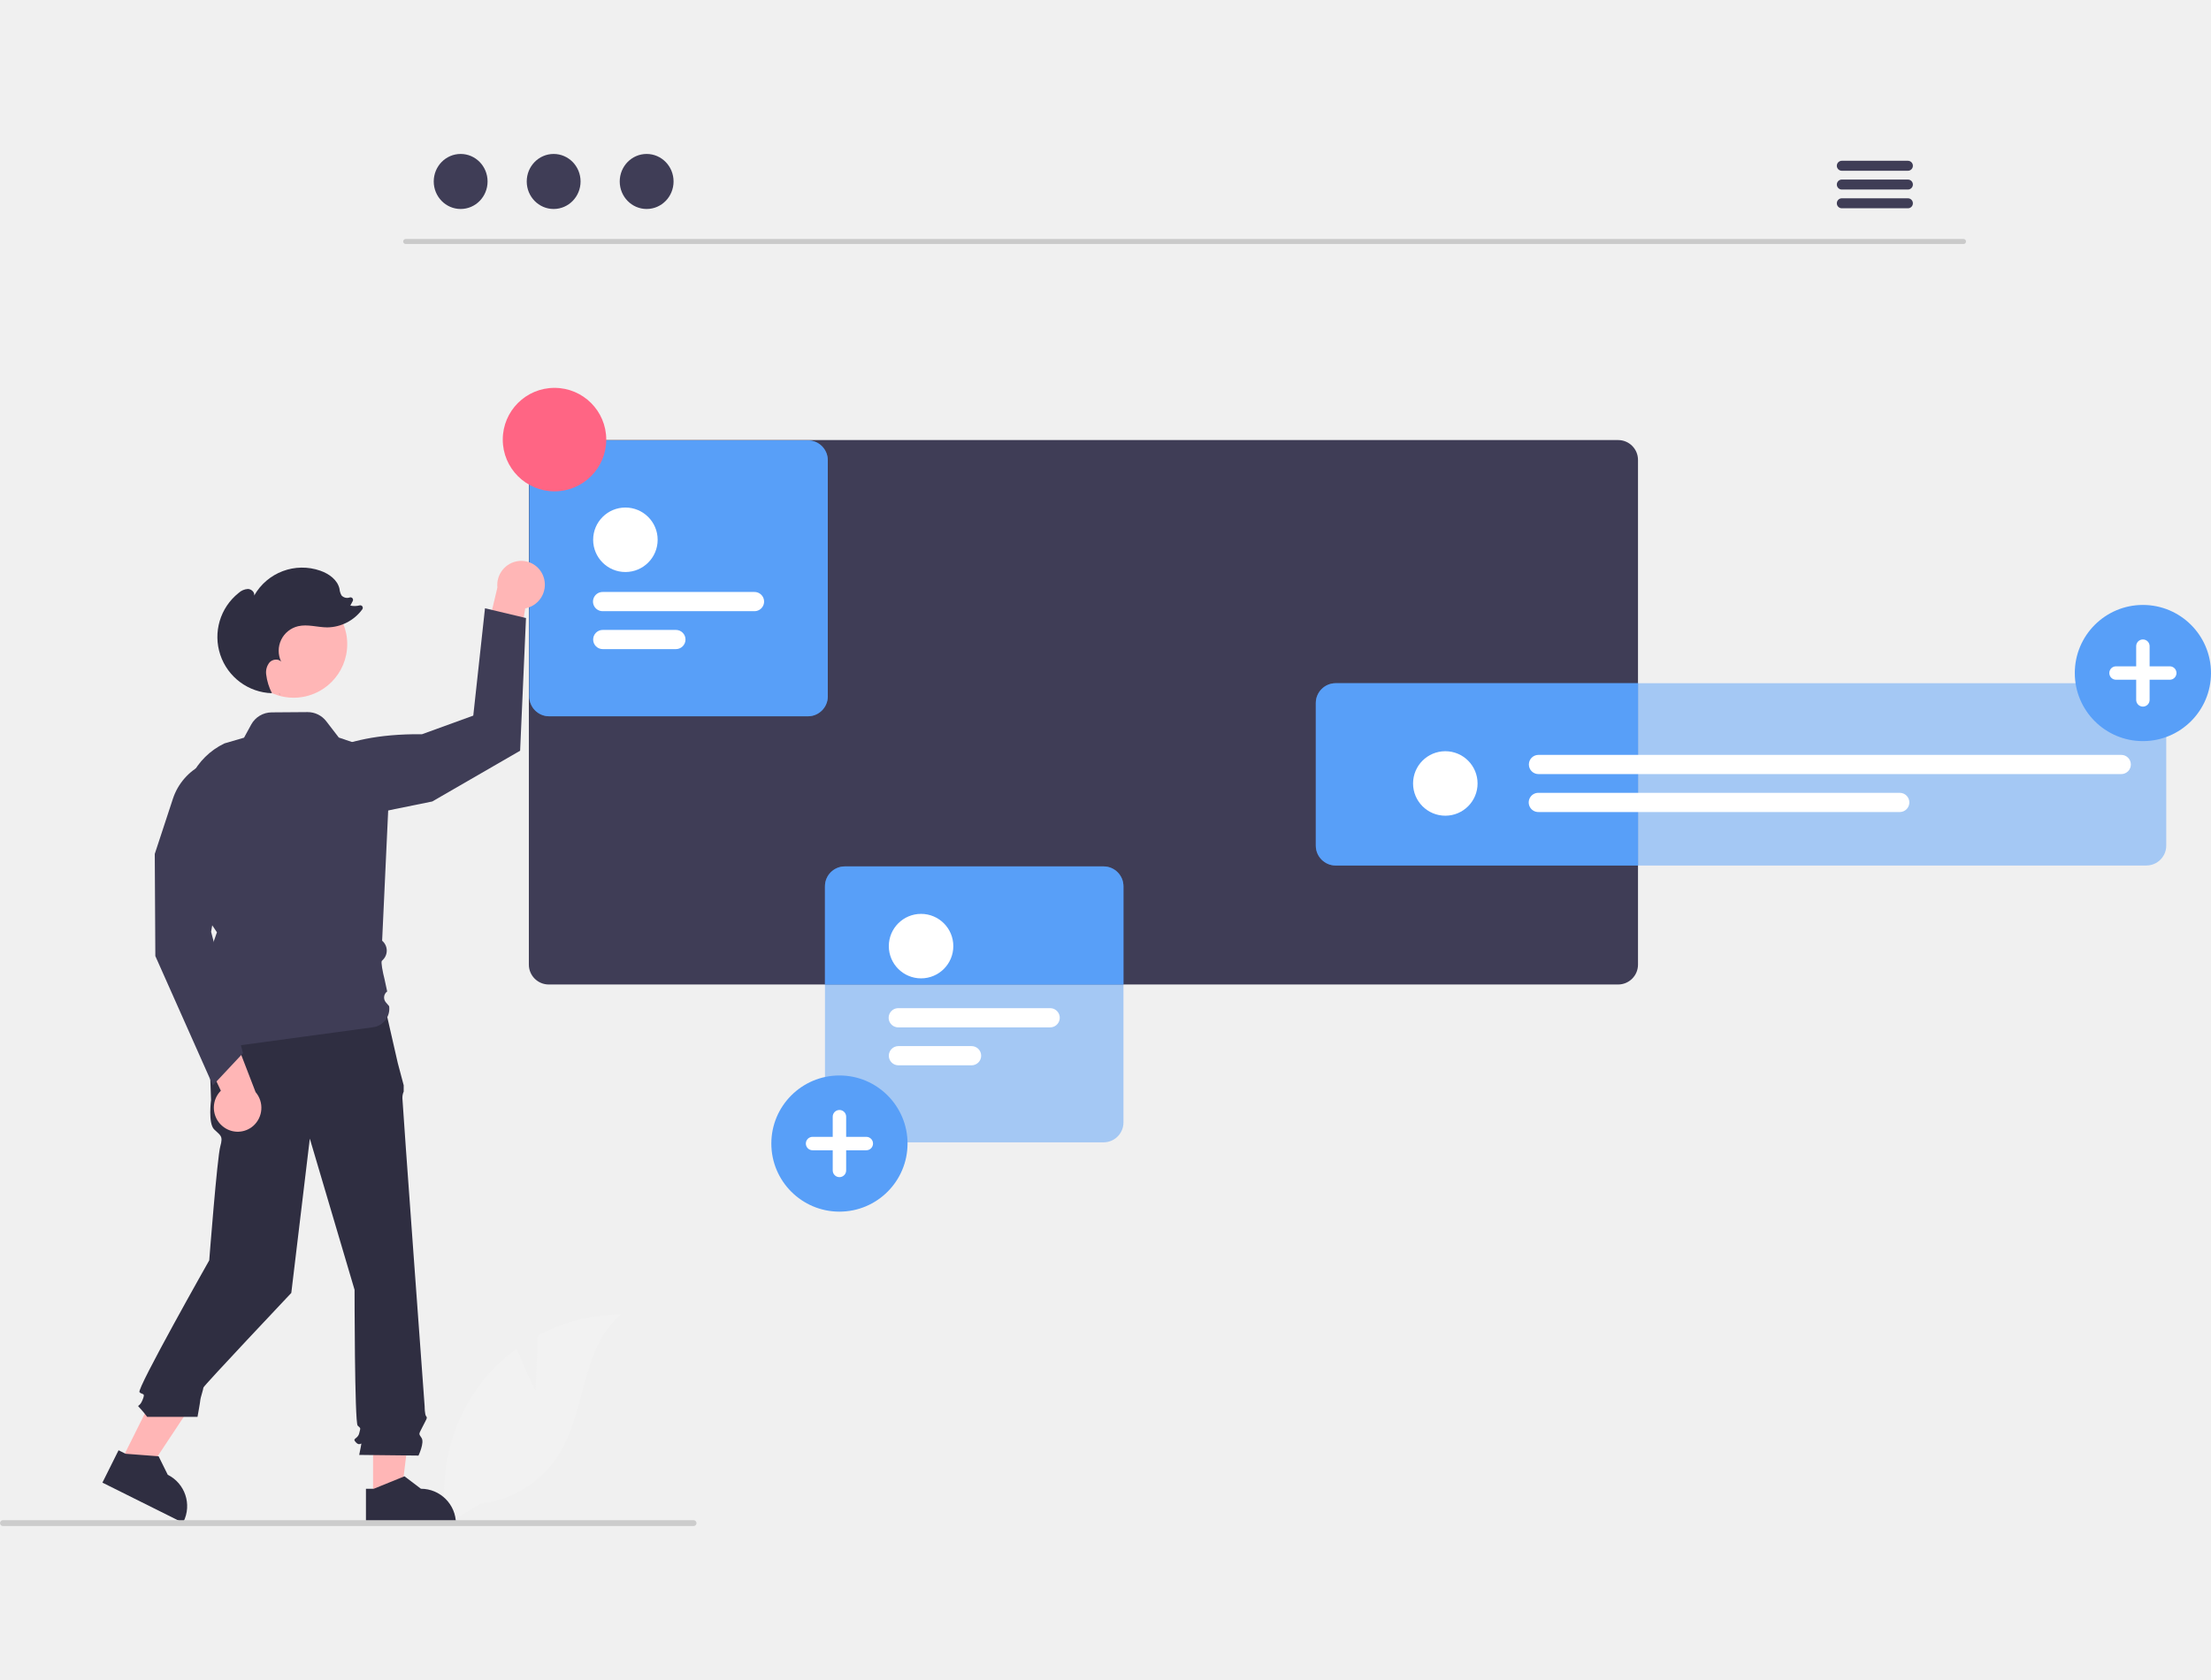
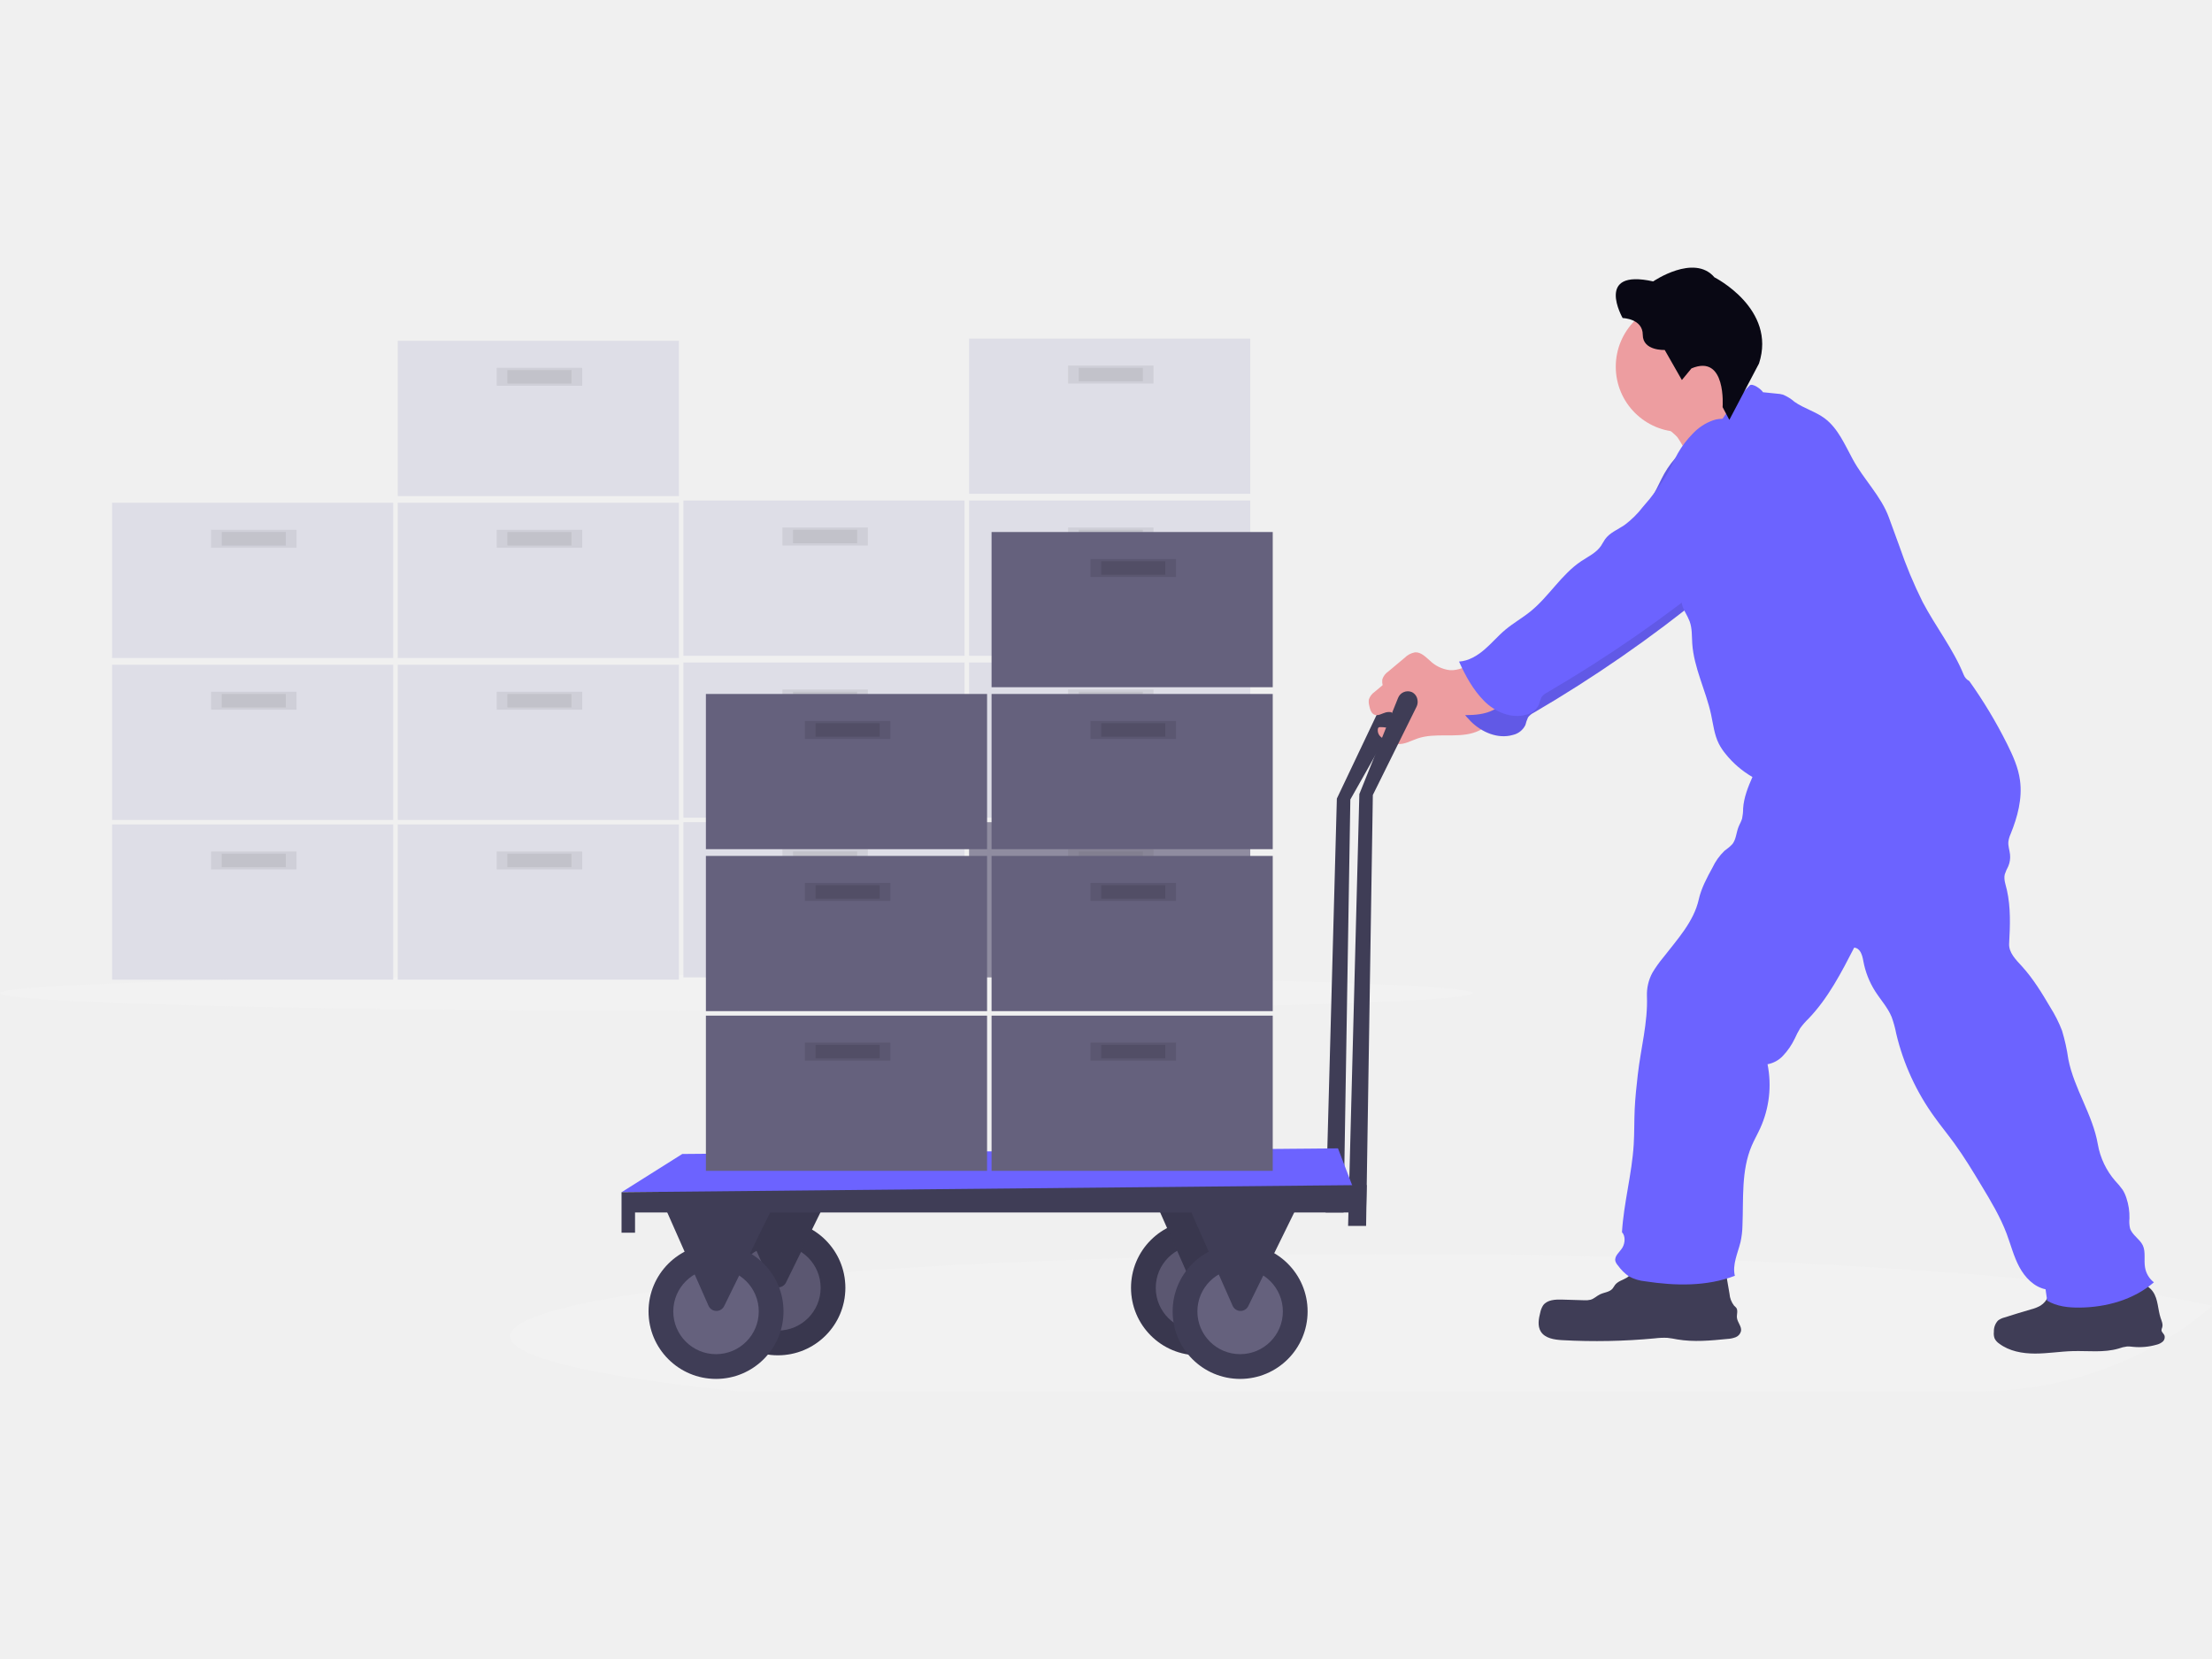
- <svg xmlns="http://www.w3.org/2000/svg" width="500" height="380" viewBox="0 0 897.318 556.975">
-   <path fill="#f2f2f2" d="m217.339 502.047.998-22.434a72.46 72.46 0 0 1 33.795-8.555c-16.231 13.27-14.203 38.85-25.207 56.696a43.58 43.58 0 0 1-31.96 20.14l-13.583 8.317a73.03 73.03 0 0 1 15.393-59.18 70.5 70.5 0 0 1 12.965-12.045c3.253 8.578 7.599 17.06 7.599 17.06" />
-   <path fill="#cacaca" d="M796.921 36.552H164.598a1.016 1.016 0 0 1 0-2.03h632.324a1.016 1.016 0 0 1 0 2.03" />
-   <ellipse cx="186.953" cy="11.169" fill="#3f3d56" rx="10.925" ry="11.169" />
-   <ellipse cx="224.695" cy="11.169" fill="#3f3d56" rx="10.925" ry="11.169" />
-   <ellipse cx="262.437" cy="11.169" fill="#3f3d56" rx="10.925" ry="11.169" />
-   <path fill="#3f3d56" d="M774.304 2.768h-26.81a2.03 2.03 0 0 0 0 4.06h26.81a2.03 2.03 0 0 0 0-4.06m0 7.62h-26.81a2.03 2.03 0 0 0 0 4.06h26.81a2.03 2.03 0 0 0 0-4.06m0 7.61h-26.81a2.03 2.03 0 0 0 0 4.06h26.81a2.03 2.03 0 0 0 0-4.06m-117.591 98.143h-434.01a8.07 8.07 0 0 0-8.07 8.06v204.87a8.08 8.08 0 0 0 8.07 8.07h434.01a8.077 8.077 0 0 0 8.06-8.07v-204.87a8.07 8.07 0 0 0-8.06-8.06" />
-   <path fill="#589ff8" d="M542.073 214.842a8.07 8.07 0 0 0-8.06 8.06v57.87a8.077 8.077 0 0 0 8.06 8.07h122.7v-74Z" />
-   <path fill="#589ff8" d="M871.088 288.837h-329.01a8.076 8.076 0 0 1-8.067-8.066v-57.868a8.075 8.075 0 0 1 8.067-8.066h329.01a8.075 8.075 0 0 1 8.066 8.066v57.868a8.076 8.076 0 0 1-8.066 8.066" opacity=".5" />
-   <circle cx="586.571" cy="255.537" r="13.089" fill="#fff" />
-   <path fill="#fff" d="M860.894 251.734H624.38a3.898 3.898 0 1 1 0-7.796h236.514a3.898 3.898 0 1 1 0 7.796m-89.831 15.401H624.38a3.898 3.898 0 1 1 0-7.795h146.683a3.898 3.898 0 0 1 0 7.795" />
-   <path fill="#ffb6b6" d="m151.406 545.537 11.328-.001 5.389-43.693h-16.719z" />
-   <path fill="#2f2e41" d="M148.517 541.838h3.188l12.449-5.062 6.671 5.061h.001a14.22 14.22 0 0 1 14.217 14.217v.462l-36.526.001Z" />
-   <path fill="#ffb6b6" d="m49.051 530.809 10.139 5.053 24.314-36.701-14.963-7.458z" />
-   <path fill="#2f2e41" d="m48.115 526.21 2.854 1.422 13.4 1.022 3.712 7.507h.001a14.22 14.22 0 0 1 6.382 19.066l-.206.413-32.69-16.292Zm108.31-179.114-72.026 1.88 1.253 35.073s-1.253 9.395 1.252 11.9 3.758 2.505 2.506 6.89-4.491 46.273-4.491 46.273-29.562 52.27-28.31 53.522 2.506 0 1.253 3.132-2.505 1.879-1.252 3.132a46 46 0 0 1 3.131 3.757h20.416s1.142-6.263 1.142-6.889 1.252-4.384 1.252-5.01 35.67-38.418 35.67-38.418l7.515-62.631 18.163 61.378s0 53.863 1.253 55.116 1.252.626.626 3.132-3.132 1.878-1.253 3.757 2.505-1.252 1.88 1.88l-.627 3.13 24.062.27s2.506-5.28 1.253-7.159-1.178-1.366.35-4.44 2.155-3.702 1.529-4.328-.626-3.958-.626-3.958-9.031-123.183-9.031-125.062a6.25 6.25 0 0 1 .52-2.818v-2.55l-2.4-9.038Z" />
-   <path fill="#589ff8" d="M869.68 238.348a27.638 27.638 0 1 1 27.638-27.638 27.64 27.64 0 0 1-27.638 27.638" />
-   <path fill="#fff" d="M880.586 207.984h-8.18v-8.18a2.726 2.726 0 0 0-5.452 0v8.18h-8.179a2.726 2.726 0 1 0 0 5.452h8.18v8.18a2.726 2.726 0 0 0 5.452 0v-8.18h8.179a2.726 2.726 0 1 0 0-5.452" />
-   <path fill="#589ff8" d="M447.883 289.212h-105.01a8.08 8.08 0 0 0-8.07 8.07v39.86h121.14v-39.86a8.077 8.077 0 0 0-8.06-8.07" />
-   <path fill="#589ff8" d="M447.88 401.212H342.87a8.076 8.076 0 0 1-8.067-8.067v-95.867a8.075 8.075 0 0 1 8.067-8.067h105.01a8.075 8.075 0 0 1 8.066 8.067v95.867a8.076 8.076 0 0 1-8.066 8.067" opacity=".5" />
-   <circle cx="373.808" cy="321.563" r="13.089" fill="#fff" />
-   <path fill="#fff" d="M426.131 354.547h-61.514a3.898 3.898 0 1 1 0-7.795h61.514a3.898 3.898 0 1 1 0 7.795M394.3 369.95h-29.683a3.898 3.898 0 0 1 0-7.797H394.3a3.898 3.898 0 0 1 0 7.796" />
-   <path fill="#589ff8" d="M340.68 429.348a27.638 27.638 0 1 1 27.638-27.638 27.64 27.64 0 0 1-27.638 27.638" />
-   <path fill="#fff" d="M351.586 398.984h-8.18v-8.18a2.726 2.726 0 1 0-5.452 0v8.18h-8.179a2.726 2.726 0 1 0 0 5.452h8.18v8.18a2.726 2.726 0 1 0 5.452 0v-8.18h8.179a2.726 2.726 0 1 0 0-5.452" />
-   <path fill="#589ff8" d="M327.887 228.266h-105.01a8.076 8.076 0 0 1-8.067-8.066v-95.867a8.075 8.075 0 0 1 8.067-8.067h105.01a8.075 8.075 0 0 1 8.066 8.067V220.2a8.076 8.076 0 0 1-8.066 8.066" />
-   <circle cx="253.816" cy="156.618" r="13.089" fill="#589ff8" />
-   <path fill="#589ff8" d="M306.139 185.602h-61.514a3.898 3.898 0 1 1 0-7.795h61.514a3.898 3.898 0 1 1 0 7.795m-31.831 15.402h-29.683a3.898 3.898 0 1 1 0-7.796h29.683a3.898 3.898 0 1 1 0 7.796" />
-   <path fill="#589ff8" d="M327.887 228.266h-105.01a8.076 8.076 0 0 1-8.067-8.066v-95.867a8.075 8.075 0 0 1 8.067-8.067h105.01a8.075 8.075 0 0 1 8.066 8.067V220.2a8.076 8.076 0 0 1-8.066 8.066" opacity=".5" />
-   <circle cx="253.816" cy="156.618" r="13.089" fill="#fff" />
-   <path fill="#fff" d="M306.139 185.602h-61.514a3.898 3.898 0 1 1 0-7.795h61.514a3.898 3.898 0 1 1 0 7.795m-31.831 15.402h-29.683a3.898 3.898 0 1 1 0-7.796h29.683a3.898 3.898 0 1 1 0 7.796" />
-   <circle cx="225.043" cy="115.951" r="21" fill="#ff6584" />
-   <path fill="#ccc" d="M282.67 555.785a1.186 1.186 0 0 1-1.19 1.19H1.19a1.19 1.19 0 0 1 0-2.38h280.29a1.187 1.187 0 0 1 1.19 1.19" />
-   <path fill="#ffb6b6" d="M220.555 171.576a9.77 9.77 0 0 1-5.759 12.435 9.6 9.6 0 0 1-1.635.451l-5.547 33.96-13.01-12.013 7.262-30.407a9.806 9.806 0 0 1 8.59-10.76 9.55 9.55 0 0 1 10.099 6.334" />
-   <path fill="#3f3d56" d="M124.54 248.524s10.098-13.341 46.74-12.976l20.797-7.556 4.753-43.57 16.636 3.96-2.377 53.87-35.648 20.596-46.739 9.506Z" />
-   <circle cx="119.175" cy="198.983" r="21.747" fill="#ffb6b6" data-name="ab6171fa-7d69-4734-b81c-8dff60f9761b" />
-   <path fill="#3f3d56" d="M82.367 363.878a.4.4 0 0 1-.114-.016c-.401-.112-.719-.2.73-12.73l1.564-9.903-1.526-8.744-2.568-2.568 4.127-4.127 3.463-9.838-5.993-8.88-6.875-36.317a28.97 28.97 0 0 1 15.91-31.478l7.958-2.325 2.896-5.31a9.52 9.52 0 0 1 8.286-4.962l14.573-.11a9.52 9.52 0 0 1 7.617 3.716l5.084 6.609 21.082 7.161-3.495 75.322a5.233 5.233 0 0 1 .359 7.695c-.22.221-.393.401-.5.52-.356.505.31 4.275 1.134 7.475l1.056 4.902a3.013 3.013 0 0 0-.548 4.398l1.347 1.59a7.6 7.6 0 0 1-6.508 8.536c-19.267 2.622-68.958 9.384-69.059 9.384" />
-   <path fill="#2f2e41" d="M113.612 219.665q-.14-.307-.278-.615c.036 0 .07.006.106.007Zm-16.789-41.441a6.05 6.05 0 0 1 3.792-1.64c1.406.046 2.832 1.316 2.54 2.693a22.35 22.35 0 0 1 26.896-10.085c3.495 1.233 6.922 3.7 7.725 7.318a6.6 6.6 0 0 0 .83 2.702 3.08 3.08 0 0 0 3.283.832l.034-.01a1.028 1.028 0 0 1 1.242 1.45l-.989 1.844a7.9 7.9 0 0 0 3.776-.08 1.027 1.027 0 0 1 1.09 1.598 17.9 17.9 0 0 1-14.269 7.334c-3.951-.024-7.943-1.386-11.789-.477a10.24 10.24 0 0 0-6.887 14.375c-1.182-1.292-3.466-.986-4.674.28a6.4 6.4 0 0 0-1.4 4.906 22.8 22.8 0 0 0 2.337 7.638 22.836 22.836 0 0 1-13.537-40.678" />
-   <path fill="#ffb6b6" d="M90.84 395.068a9.77 9.77 0 0 1-2.303-13.509 9.6 9.6 0 0 1 1.092-1.298l-14.675-31.123 17.527 2.525 11.249 29.167a9.806 9.806 0 0 1-.98 13.733 9.55 9.55 0 0 1-11.91.505" />
-   <path fill="#3f3d56" d="m86.395 378.074-23.352-52.483-.234-41.452 7.361-22.39a23.925 23.925 0 0 1 30.828-15.04l.162.058.068.158c.272.635 6.446 15.907-11.867 47.323l-3.686 21.496 12.933 49.274Z" />
+ <svg xmlns="http://www.w3.org/2000/svg" width="400" height="300" viewBox="0 0 800 406.41" role="img" artist="Katerina Limpitsouni" source="https://undraw.co/">
+   <g transform="translate(-409.001 -366.07)">
+     <ellipse cx="266.354" cy="6.508" rx="266.354" ry="6.508" transform="translate(409 621.95)" fill="#f2f2f2" />
+     <g transform="translate(449.528 392.537)" opacity="0.7">
+       <rect width="101.69" height="56.133" transform="translate(0 174.907)" fill="#d6d6e3" />
+       <rect width="30.914" height="6.508" transform="translate(35.795 184.67)" opacity="0.1" />
+       <rect width="23.185" height="4.881" transform="translate(39.659 185.483)" opacity="0.1" />
+       <rect width="101.69" height="56.133" transform="translate(103.317 174.907)" fill="#d6d6e3" />
+       <rect width="30.914" height="6.508" transform="translate(139.112 184.67)" opacity="0.1" />
+       <rect width="23.185" height="4.881" transform="translate(142.977 185.483)" opacity="0.1" />
+       <rect width="101.69" height="56.133" transform="translate(0 117.147)" fill="#d6d6e3" />
+       <rect width="30.914" height="6.508" transform="translate(35.795 126.91)" opacity="0.1" />
+       <rect width="23.185" height="4.881" transform="translate(39.659 127.723)" opacity="0.1" />
+       <rect width="101.69" height="56.133" transform="translate(103.317 117.147)" fill="#d6d6e3" />
+       <rect width="30.914" height="6.508" transform="translate(139.112 126.91)" opacity="0.1" />
+       <rect width="23.185" height="4.881" transform="translate(142.977 127.723)" opacity="0.1" />
+       <rect width="101.69" height="56.133" transform="translate(0 58.574)" fill="#d6d6e3" />
+       <rect width="30.914" height="6.508" transform="translate(35.795 68.336)" fill="#090814" opacity="0.1" />
+       <rect width="23.185" height="4.881" transform="translate(39.659 69.149)" opacity="0.1" />
+       <rect width="101.69" height="56.133" transform="translate(103.317 58.574)" fill="#d6d6e3" />
+       <rect width="30.914" height="6.508" transform="translate(139.112 68.336)" opacity="0.1" />
+       <rect width="23.185" height="4.881" transform="translate(142.977 69.149)" opacity="0.1" />
+       <rect width="101.69" height="56.133" transform="translate(103.317 0)" fill="#d6d6e3" />
+       <rect width="30.914" height="6.508" transform="translate(139.112 9.762)" opacity="0.1" />
+       <rect width="23.185" height="4.881" transform="translate(142.977 10.576)" opacity="0.1" />
+     </g>
+     <g transform="translate(656.163 391.723)" opacity="0.7">
+       <rect width="101.69" height="56.133" transform="translate(0 174.907)" fill="#d6d6e3" />
+       <rect width="30.914" height="6.508" transform="translate(35.795 184.67)" opacity="0.1" />
+       <rect width="23.185" height="4.881" transform="translate(39.659 185.483)" opacity="0.1" />
+       <rect width="101.69" height="56.133" transform="translate(103.317 174.907)" fill="#65617d" />
+       <rect width="30.914" height="6.508" transform="translate(139.112 184.67)" opacity="0.1" />
+       <rect width="23.185" height="4.881" transform="translate(142.977 185.483)" opacity="0.1" />
+       <rect width="101.69" height="56.133" transform="translate(0 117.147)" fill="#d6d6e3" />
+       <rect width="30.914" height="6.508" transform="translate(35.795 126.91)" opacity="0.1" />
+       <rect width="23.185" height="4.881" transform="translate(39.659 127.723)" opacity="0.1" />
+       <rect width="101.69" height="56.133" transform="translate(103.317 117.147)" fill="#d6d6e3" />
+       <rect width="30.914" height="6.508" transform="translate(139.112 126.91)" opacity="0.1" />
+       <rect width="23.185" height="4.881" transform="translate(142.977 127.723)" opacity="0.1" />
+       <rect width="101.69" height="56.133" transform="translate(0 58.574)" fill="#d6d6e3" />
+       <rect width="30.914" height="6.508" transform="translate(35.795 68.336)" opacity="0.1" />
+       <rect width="23.185" height="4.881" transform="translate(39.659 69.149)" opacity="0.1" />
+       <rect width="101.69" height="56.133" transform="translate(103.317 58.574)" fill="#d6d6e3" />
+       <rect width="30.914" height="6.508" transform="translate(139.112 68.336)" opacity="0.1" />
+       <rect width="23.185" height="4.881" transform="translate(142.977 69.149)" opacity="0.1" />
+       <rect width="101.69" height="56.133" transform="translate(103.317)" fill="#d6d6e3" />
+       <rect width="30.914" height="6.508" transform="translate(139.112 9.762)" opacity="0.1" />
+       <rect width="23.185" height="4.881" transform="translate(142.977 10.576)" opacity="0.1" />
+     </g>
+     <path d="M738.673,465.643a3.7,3.7,0,0,0-2.026-2.912,3.783,3.783,0,0,0-5.011,2.115l-18.068,38.016L709.5,652.55h6.508l2.44-149.355L738.331,468A3.863,3.863,0,0,0,738.673,465.643Z" transform="translate(178.924 55.228)" fill="#3f3d56" />
+     <path d="M962.479,733.392a117.775,117.775,0,0,1-17.149,12.455,2.845,2.845,0,0,1-.317.374,5.3,5.3,0,0,1-2.237,1.123h0a133.916,133.916,0,0,1-65.961,16.938H429.524C378.272,759.01,347,752.021,347,744.35c0-5.947,18.776-11.487,51.106-16.124q5.028-.732,10.486-1.416,3.36-.423,6.874-.813l3.978-.464q4.426-.5,9.087-.984h.252l3.254-.325q4.124-.427,8.42-.814l2.083-.187,5.312-.472q5.174-.463,10.576-.887,4.483-.35,9.112-.7c31.288-2.318,67.36-4.068,106.612-5.2l11.21-.382,3.775-.081,7.973-.179,3.2-.065,3.36-.065,2.392-.041,11.227-.179,5.768-.081h1.18q20.46-.244,41.685-.252c27.969,0,55.092.333,80.937.968h0q22.258.537,43.157,1.367h.13c40.172,1.578,76.129,3.9,105.888,6.793l.545.057c7.639.74,14.871,1.53,21.656,2.343,6.386.765,12.382,1.57,17.946,2.392,1.928.285,3.8.578,5.622.862l.464.081C949.975,730.748,956.744,732.017,962.479,733.392Z" transform="translate(246.522 8.196)" fill="#f2f2f2" />
+     <path d="M868.736,354.957c4.979-1.342,9.413-4.149,13.757-6.923l15.14-9.64c-4.108-.325-7.655-3.254-9.762-6.8s-2.977-7.672-3.693-11.723c-6.508,2.538-12.146,6.842-17.4,11.389-2.083,1.8-6.508,4.515-7.151,7.322s3.457,5.084,5.044,6.964C865.213,346.171,870.347,354.51,868.736,354.957Z" transform="translate(150.941 81.812)" fill="#ed9da0" />
+     <path d="M761.6,459.99c-2.668,1.367-5.508,2.766-8.493,2.571a12.34,12.34,0,0,1-7.151-3.409c-1.627-1.415-3.3-3.181-5.442-3.034a6.973,6.973,0,0,0-3.742,1.985l-5.9,4.938a5.548,5.548,0,0,0-2.14,2.766,5.481,5.481,0,0,0,.138,2.294c.269,1.318.716,2.855,1.985,3.3s2.652-.513,3.994-.879a4.7,4.7,0,0,1,4.613,1.359,2.742,2.742,0,0,1,.813,1.773c0,1.473-1.627,2.441-3.124,2.514s-2.929-.415-4.409-.325a.675.675,0,0,0-.757.6,3.108,3.108,0,0,0,.952,2.831,8.258,8.258,0,0,0,2.652,1.627,10.821,10.821,0,0,0,3.628,1.058c2.5.163,4.792-1.22,7.159-2.026,3.189-1.074,6.622-1.106,9.99-1.1s6.785.057,10.015-.887,6.3-3.034,7.558-6.15a1.481,1.481,0,0,0,.138-.944,1.561,1.561,0,0,0-.683-.813c-4.54-3.36-6.378-7.444-11.487-9.86Z" transform="translate(175.348 56.406)" fill="#ed9da0" />
+     <path d="M863.233,353.871a9.811,9.811,0,0,0-8.607-1,18.581,18.581,0,0,0-7.411,4.938,34.088,34.088,0,0,0-5.231,6.907c-1.383,2.441-2.441,4.995-3.824,7.427a79,79,0,0,1-8.835,12,34.066,34.066,0,0,1-6.565,6.508c-2.555,1.741-5.41,2.807-7.143,5.223-.545.765-.936,1.627-1.472,2.4-1.7,2.489-4.588,3.824-7.1,5.491-7.208,4.8-11.69,12.789-18.426,18.231-2.9,2.343-6.183,4.182-9.038,6.573-2.66,2.221-4.881,4.881-7.533,7.159s-5.768,4.157-9.225,4.369c2.31,5.15,5.068,10.2,9.03,14.212s9.9,6.573,15.31,5a6.652,6.652,0,0,0,4.531-3.58,15.3,15.3,0,0,1,.96-2.774,5.7,5.7,0,0,1,2.058-1.684,486.328,486.328,0,0,0,61.917-42.9c5.231-4.263,10.421-8.078,15.79-12.2a34.513,34.513,0,0,0,5.312-4.653,17.686,17.686,0,0,0,2.148-19.484,46.208,46.208,0,0,0-4.93-6.679A58.7,58.7,0,0,0,863.233,353.871Z" transform="translate(168.981 75.764)" fill="#6c63ff" />
+     <path d="M863.233,353.871a9.811,9.811,0,0,0-8.607-1,18.581,18.581,0,0,0-7.411,4.938,34.088,34.088,0,0,0-5.231,6.907c-1.383,2.441-2.441,4.995-3.824,7.427a79,79,0,0,1-8.835,12,34.066,34.066,0,0,1-6.565,6.508c-2.555,1.741-5.41,2.807-7.143,5.223-.545.765-.936,1.627-1.472,2.4-1.7,2.489-4.588,3.824-7.1,5.491-7.208,4.8-11.69,12.789-18.426,18.231-2.9,2.343-6.183,4.182-9.038,6.573-2.66,2.221-4.881,4.881-7.533,7.159s-5.768,4.157-9.225,4.369c2.31,5.15,5.068,10.2,9.03,14.212s9.9,6.573,15.31,5a6.652,6.652,0,0,0,4.531-3.58,15.3,15.3,0,0,1,.96-2.774,5.7,5.7,0,0,1,2.058-1.684,486.328,486.328,0,0,0,61.917-42.9c5.231-4.263,10.421-8.078,15.79-12.2a34.513,34.513,0,0,0,5.312-4.653,17.686,17.686,0,0,0,2.148-19.484,46.208,46.208,0,0,0-4.93-6.679A58.7,58.7,0,0,0,863.233,353.871Z" transform="translate(168.981 75.764)" opacity="0.1" />
+     <path d="M835.992,724c-1.424.814-3.173,1.269-4.173,2.587-.325.423-.545.919-.895,1.326-1.082,1.269-3,1.326-4.507,2.05-1.2.569-2.18,1.627-3.457,1.961a7.505,7.505,0,0,1-2.335.179l-7.907-.236c-2.506-.073-5.442.057-6.9,2.1a7.451,7.451,0,0,0-.992,2.441c-.61,2.335-1.106,4.979.171,7.029,1.529,2.441,4.881,2.937,7.769,3.1a224.256,224.256,0,0,0,33.468-.651,26.463,26.463,0,0,1,4.539-.187c1.2.1,2.384.366,3.571.57,6,1.017,12.13.423,18.182-.179a9.506,9.506,0,0,0,2.986-.635,3.164,3.164,0,0,0,1.9-2.253c.252-1.676-1.318-3.1-1.489-4.784-.122-1.188.447-2.514-.2-3.523a5.809,5.809,0,0,0-.813-.814,8.008,8.008,0,0,1-1.676-4.328L871.8,721.4a2.57,2.57,0,0,0-.683-1.578,2.348,2.348,0,0,0-1.009-.415c-6.2-1.4-12.553-.122-18.711.659a50.284,50.284,0,0,1-9.575.48c-1.383-.089-1.92-.252-2.953.651S837.286,723.247,835.992,724Z" transform="translate(161.264 7.424)" fill="#3f3d56" />
+     <path d="M1023.42,735.377a13.717,13.717,0,0,1-3.465,1.359q-4.792,1.4-9.567,2.921a6.343,6.343,0,0,0-2.335,1.123,5.678,5.678,0,0,0-1.473,4.068,5.1,5.1,0,0,0,.285,2.441,4.878,4.878,0,0,0,1.627,1.806c3.644,2.758,8.4,3.612,12.976,3.612s9.111-.773,13.683-.895c5.524-.146,11.194.635,16.506-.911a14.05,14.05,0,0,1,3.14-.765,13.318,13.318,0,0,1,2.131.138,22.6,22.6,0,0,0,8.477-.773,5.218,5.218,0,0,0,2.245-1.115,2.1,2.1,0,0,0,.6-2.294c-.293-.659-1.041-1.139-1.049-1.863a3.5,3.5,0,0,1,.269-1.009c.333-1.115-.2-2.278-.578-3.376-1.049-3.14-.878-6.752-2.758-9.478s-5.328-3.848-8.607-4.279a23.868,23.868,0,0,0-8.013.228c-2.969.635-5.743,1.961-8.656,2.807a28.313,28.313,0,0,1-10.413.984c-2.327-.2-1.529.171-2.318,2.123A6.924,6.924,0,0,1,1023.42,735.377Z" transform="translate(123.533 6.105)" fill="#3f3d56" />
+     <circle cx="23.592" cy="23.592" r="23.592" transform="translate(993.368 378.3)" fill="#ed9da0" />
+     <path d="M1033.077,652.782c-7.322,6.288-17.206,9.038-26.846,9.136-4.068.041-8.29-.4-11.755-2.506-.244-1.334-.342-2.774-.586-4.108-4.206-.879-7.468-4.3-9.5-8.094s-3.067-8.005-4.58-12.024c-2.31-6.118-5.695-11.755-9.079-17.352-3.108-5.158-6.224-10.332-9.762-15.2-2.343-3.254-4.881-6.313-7.2-9.559a84.611,84.611,0,0,1-13.87-30.149,39.421,39.421,0,0,0-1.684-6.126c-1.4-3.4-3.962-6.167-5.939-9.266a30.615,30.615,0,0,1-4.3-10.974c-.4-2.213-1.082-4.6-3.3-4.832h0c-4.67,9.071-9.429,18.288-16.49,25.667a26.612,26.612,0,0,0-3.034,3.466,33.326,33.326,0,0,0-1.953,3.742,24.108,24.108,0,0,1-4.312,6.28,10.055,10.055,0,0,1-5.548,3.026,37.942,37.942,0,0,1-2.668,23.185c-.984,2.148-2.164,4.2-3.091,6.37-3.791,8.949-2.912,19.044-3.311,28.75a30.227,30.227,0,0,1-.716,6.044c-.984,3.97-3.018,8.192-2.034,12.162-10.2,3.9-21.534,3.653-32.338,2.009a15.581,15.581,0,0,1-6.028-1.83,16.585,16.585,0,0,1-3.954-3.954,3.962,3.962,0,0,1-.9-1.57c-.423-1.855,1.627-3.254,2.579-4.881s1.123-4.206-.187-5.54c.651-10.649,3.6-21.046,4.247-31.727.26-4.23.155-8.477.35-12.715s.651-8.363,1.123-12.528c1.074-9.51,3.677-18.833,3.311-28.392a16.514,16.514,0,0,1,1.961-8.452,42.625,42.625,0,0,1,3.986-5.6c5-6.451,11-12.919,12.78-20.883.919-4.108,2.953-7.867,4.971-11.56a20.468,20.468,0,0,1,4.344-6.077,19.039,19.039,0,0,0,2.872-2.441c1.334-1.716,1.383-4.068,2.172-6.118.407-1.058,1.033-2.034,1.334-3.124a17.807,17.807,0,0,0,.366-3.661c.26-3.937,1.774-7.745,3.368-11.349a34.762,34.762,0,0,1-9.762-8.412,20.585,20.585,0,0,1-2.359-3.555c-1.676-3.3-2.058-7.069-2.847-10.69-1.879-8.64-6.2-16.767-6.8-25.593-.179-2.693,0-5.475-.936-8.021a25.236,25.236,0,0,0-1.513-3.132,12.808,12.808,0,0,1-1.285-3.156c-.521-2.4.2-4.881,0-7.322-.2-2.156-1.115-4.173-1.57-6.28a29.818,29.818,0,0,1-.236-8.3c.2-3.254.911-6.614.635-9.827A37.967,37.967,0,0,1,871.4,346.5l.187-.187c1.554-1.627,3.254-3.067,4.653-4.792,1.9-2.31,3.254-5.028,5.263-7.273.879-1,1.871-1.9,2.742-2.9a24.119,24.119,0,0,1,2.644-2.961c.987-.917,4.221,1.4,4.8,2.481,1.692.13,3.2.366,4.881.5a11.025,11.025,0,0,1,2.31.358,15.033,15.033,0,0,1,4.214,2.611c3.384,2.384,7.541,3.49,10.869,5.947,4.881,3.62,7.322,9.6,10.267,14.961,3.9,7.183,10.25,13.293,13.016,20.973l3.815,10.446a163.16,163.16,0,0,0,8.379,20.086c4.71,8.949,11.088,17.011,14.871,26.374a4.247,4.247,0,0,0,1.977,2.18,170.133,170.133,0,0,1,13.692,22.779c2.091,4.2,4.067,8.558,4.669,13.2.887,6.565-.9,13.2-3.392,19.337a10.078,10.078,0,0,0-.813,2.766c-.163,1.554.431,3.083.594,4.637a8.584,8.584,0,0,1-.627,4.263,19.53,19.53,0,0,0-1.277,2.945c-.439,1.871.342,3.775.765,5.646,1.432,6.337,1.171,12.9.813,19.394-.187,3.254,2.441,5.833,4.629,8.217,4.068,4.466,7.24,9.689,10.307,14.9a48.167,48.167,0,0,1,4.2,8.363,69.332,69.332,0,0,1,2.27,10.307c2.067,10.665,8.835,20.094,10.673,30.792a27.361,27.361,0,0,0,6.281,13.236,28.829,28.829,0,0,1,2.709,3.254,13.1,13.1,0,0,1,1.334,2.912,21.437,21.437,0,0,1,1.115,7.379,11.023,11.023,0,0,0,.2,3.588c.765,2.481,3.5,3.848,4.621,6.183s.35,5.329.814,7.981a8.591,8.591,0,0,0,3.213,5.4Z" transform="translate(154.918 80.264)" fill="#6c63ff" />
+     <path d="M767.6,450.99c-2.668,1.367-5.508,2.766-8.493,2.571a12.34,12.34,0,0,1-7.151-3.409c-1.627-1.416-3.3-3.181-5.443-3.034a6.972,6.972,0,0,0-3.742,1.985l-5.9,4.938a5.548,5.548,0,0,0-2.14,2.766,5.482,5.482,0,0,0,.138,2.294c.268,1.318.716,2.855,1.985,3.3s2.652-.513,3.994-.879a4.7,4.7,0,0,1,4.613,1.359,2.742,2.742,0,0,1,.814,1.773c0,1.473-1.627,2.441-3.124,2.514s-2.929-.415-4.409-.325a.675.675,0,0,0-.757.6,3.108,3.108,0,0,0,.952,2.831,8.256,8.256,0,0,0,2.652,1.627,10.821,10.821,0,0,0,3.628,1.058c2.5.163,4.792-1.22,7.159-2.026,3.189-1.074,6.622-1.106,9.99-1.1s6.785.057,10.014-.887,6.3-3.034,7.558-6.15a1.48,1.48,0,0,0,.138-.944,1.562,1.562,0,0,0-.683-.813c-4.54-3.36-6.378-7.444-11.487-9.86Z" transform="translate(174.229 58.084)" fill="#ed9da0" />
+     <path d="M869.233,344.871a9.812,9.812,0,0,0-8.607-1,18.58,18.58,0,0,0-7.411,4.938,34.091,34.091,0,0,0-5.231,6.907c-1.383,2.44-2.441,4.995-3.824,7.427a79,79,0,0,1-8.835,12,34.064,34.064,0,0,1-6.565,6.508c-2.554,1.741-5.41,2.807-7.143,5.223-.545.765-.935,1.627-1.472,2.4-1.7,2.489-4.588,3.824-7.1,5.491-7.208,4.8-11.69,12.789-18.426,18.231-2.9,2.343-6.183,4.182-9.038,6.573-2.66,2.221-4.881,4.881-7.533,7.159s-5.768,4.157-9.225,4.369c2.31,5.15,5.068,10.2,9.03,14.212s9.9,6.573,15.31,5a6.652,6.652,0,0,0,4.531-3.579,15.317,15.317,0,0,1,.96-2.774,5.694,5.694,0,0,1,2.058-1.684,486.327,486.327,0,0,0,61.917-42.9c5.231-4.263,10.421-8.078,15.791-12.2a34.518,34.518,0,0,0,5.312-4.653,17.686,17.686,0,0,0,2.148-19.484,46.215,46.215,0,0,0-4.93-6.679,58.7,58.7,0,0,0-11.715-11.487Z" transform="translate(167.862 77.442)" fill="#6c63ff" />
+     <circle cx="24.406" cy="24.406" r="24.406" transform="translate(818.054 710.624)" fill="#3f3d56" />
+     <circle cx="24.406" cy="24.406" r="24.406" transform="translate(818.054 710.624)" opacity="0.1" />
+     <circle cx="15.457" cy="15.457" r="15.457" transform="translate(827.003 719.573)" fill="#65617d" />
+     <circle cx="15.457" cy="15.457" r="15.457" transform="translate(827.003 719.573)" opacity="0.1" />
+     <path d="M630,682.071l16.01,36.2a3.108,3.108,0,0,0,5.638.114l19.028-38.756Z" transform="translate(193.748 14.725)" fill="#3f3d56" />
+     <path d="M630,682.071l16.01,36.2a3.108,3.108,0,0,0,5.638.114l19.028-38.756Z" transform="translate(193.748 14.725)" opacity="0.1" />
+     <circle cx="24.406" cy="24.406" r="24.406" transform="translate(665.925 710.624)" fill="#3f3d56" />
+     <circle cx="24.406" cy="24.406" r="24.406" transform="translate(665.925 710.624)" opacity="0.1" />
+     <circle cx="15.457" cy="15.457" r="15.457" transform="translate(674.874 719.573)" fill="#65617d" />
+     <circle cx="15.457" cy="15.457" r="15.457" transform="translate(674.874 719.573)" opacity="0.1" />
+     <path d="M443,682.071l16.01,36.2a3.108,3.108,0,0,0,5.638.114l19.028-38.756Z" transform="translate(228.62 14.725)" fill="#3f3d56" />
+     <path d="M443,682.071l16.01,36.2a3.108,3.108,0,0,0,5.638.114l19.028-38.756Z" transform="translate(228.62 14.725)" opacity="0.1" />
+     <path d="M744.605,467.643a3.7,3.7,0,0,0-2.026-2.912,3.783,3.783,0,0,0-5.011,2.115l-14,34.762L719.5,657.8h6.508l2.441-155.863L744.264,470a3.863,3.863,0,0,0,.342-2.359Z" transform="translate(177.059 54.855)" fill="#3f3d56" />
+     <path d="M368.5,559.124l21.965-13.83,237.142-2.034,6.1,15.864Z" transform="translate(265.291 141.332)" fill="#6c63ff" />
+     <path d="M368.5,576.807V562.163l269.5-2.6-.26,9.925H373.381v7.322Z" transform="translate(265.291 138.292)" fill="#3f3d56" />
+     <circle cx="24.406" cy="24.406" r="24.406" transform="translate(643.553 719.166)" fill="#3f3d56" />
+     <circle cx="15.457" cy="15.457" r="15.457" transform="translate(652.502 728.115)" fill="#65617d" />
+     <path d="M415.5,692.57l16.01,36.2a3.108,3.108,0,0,0,5.638.114l19.028-38.756Z" transform="translate(233.748 12.767)" fill="#3f3d56" />
+     <circle cx="24.406" cy="24.406" r="24.406" transform="translate(833.104 719.166)" fill="#3f3d56" />
+     <circle cx="15.457" cy="15.457" r="15.457" transform="translate(842.053 728.115)" fill="#65617d" />
+     <path d="M648.5,692.57l16.01,36.2a3.108,3.108,0,0,0,5.638.114l19.028-38.756Z" transform="translate(190.299 12.767)" fill="#3f3d56" />
+     <rect width="101.69" height="56.133" transform="translate(664.298 636.594)" fill="#65617d" />
+     <rect width="30.914" height="6.508" transform="translate(700.093 646.356)" opacity="0.1" />
+     <rect width="23.185" height="4.881" transform="translate(703.957 647.169)" opacity="0.1" />
+     <rect width="101.69" height="56.133" transform="translate(767.615 636.594)" fill="#65617d" />
+     <rect width="30.914" height="6.508" transform="translate(803.41 646.356)" opacity="0.1" />
+     <rect width="23.185" height="4.881" transform="translate(807.275 647.169)" opacity="0.1" />
+     <rect width="101.69" height="56.133" transform="translate(664.298 578.833)" fill="#65617d" />
+     <rect width="30.914" height="6.508" transform="translate(700.093 588.596)" opacity="0.1" />
+     <rect width="23.185" height="4.881" transform="translate(703.957 589.409)" opacity="0.1" />
+     <rect width="101.69" height="56.133" transform="translate(767.615 578.833)" fill="#65617d" />
+     <rect width="30.914" height="6.508" transform="translate(803.41 588.596)" opacity="0.1" />
+     <rect width="23.185" height="4.881" transform="translate(807.275 589.409)" opacity="0.1" />
+     <rect width="101.69" height="56.133" transform="translate(664.298 520.26)" fill="#65617d" />
+     <rect width="30.914" height="6.508" transform="translate(700.093 530.022)" opacity="0.1" />
+     <rect width="23.185" height="4.881" transform="translate(703.957 530.836)" opacity="0.1" />
+     <rect width="101.69" height="56.133" transform="translate(767.615 520.26)" fill="#65617d" />
+     <rect width="30.914" height="6.508" transform="translate(803.41 530.022)" opacity="0.1" />
+     <rect width="23.185" height="4.881" transform="translate(807.275 530.836)" opacity="0.1" />
+     <rect width="101.69" height="56.133" transform="translate(767.615 461.686)" fill="#65617d" />
+     <rect width="30.914" height="6.508" transform="translate(803.41 471.448)" opacity="0.1" />
+     <rect width="23.185" height="4.881" transform="translate(807.275 472.262)" opacity="0.1" />
+     <path d="M549.308,127.67c12.766-5.4,11.291,13.986,11.291,13.986l2.432,4.62,10.734-20.4c6.456-19.788-16.116-31.157-16.116-31.157-7.355-8.663-22.161,1.475-22.161,1.475-21.341-4.737-11.037,13.254-11.037,13.254s7.276.166,7.276,6.056,7.931,5.479,7.931,5.479l6.212,10.88,3.438-4.171v-.02Z" transform="translate(471.405 274.855)" fill="#090814" />
+   </g>
</svg>
